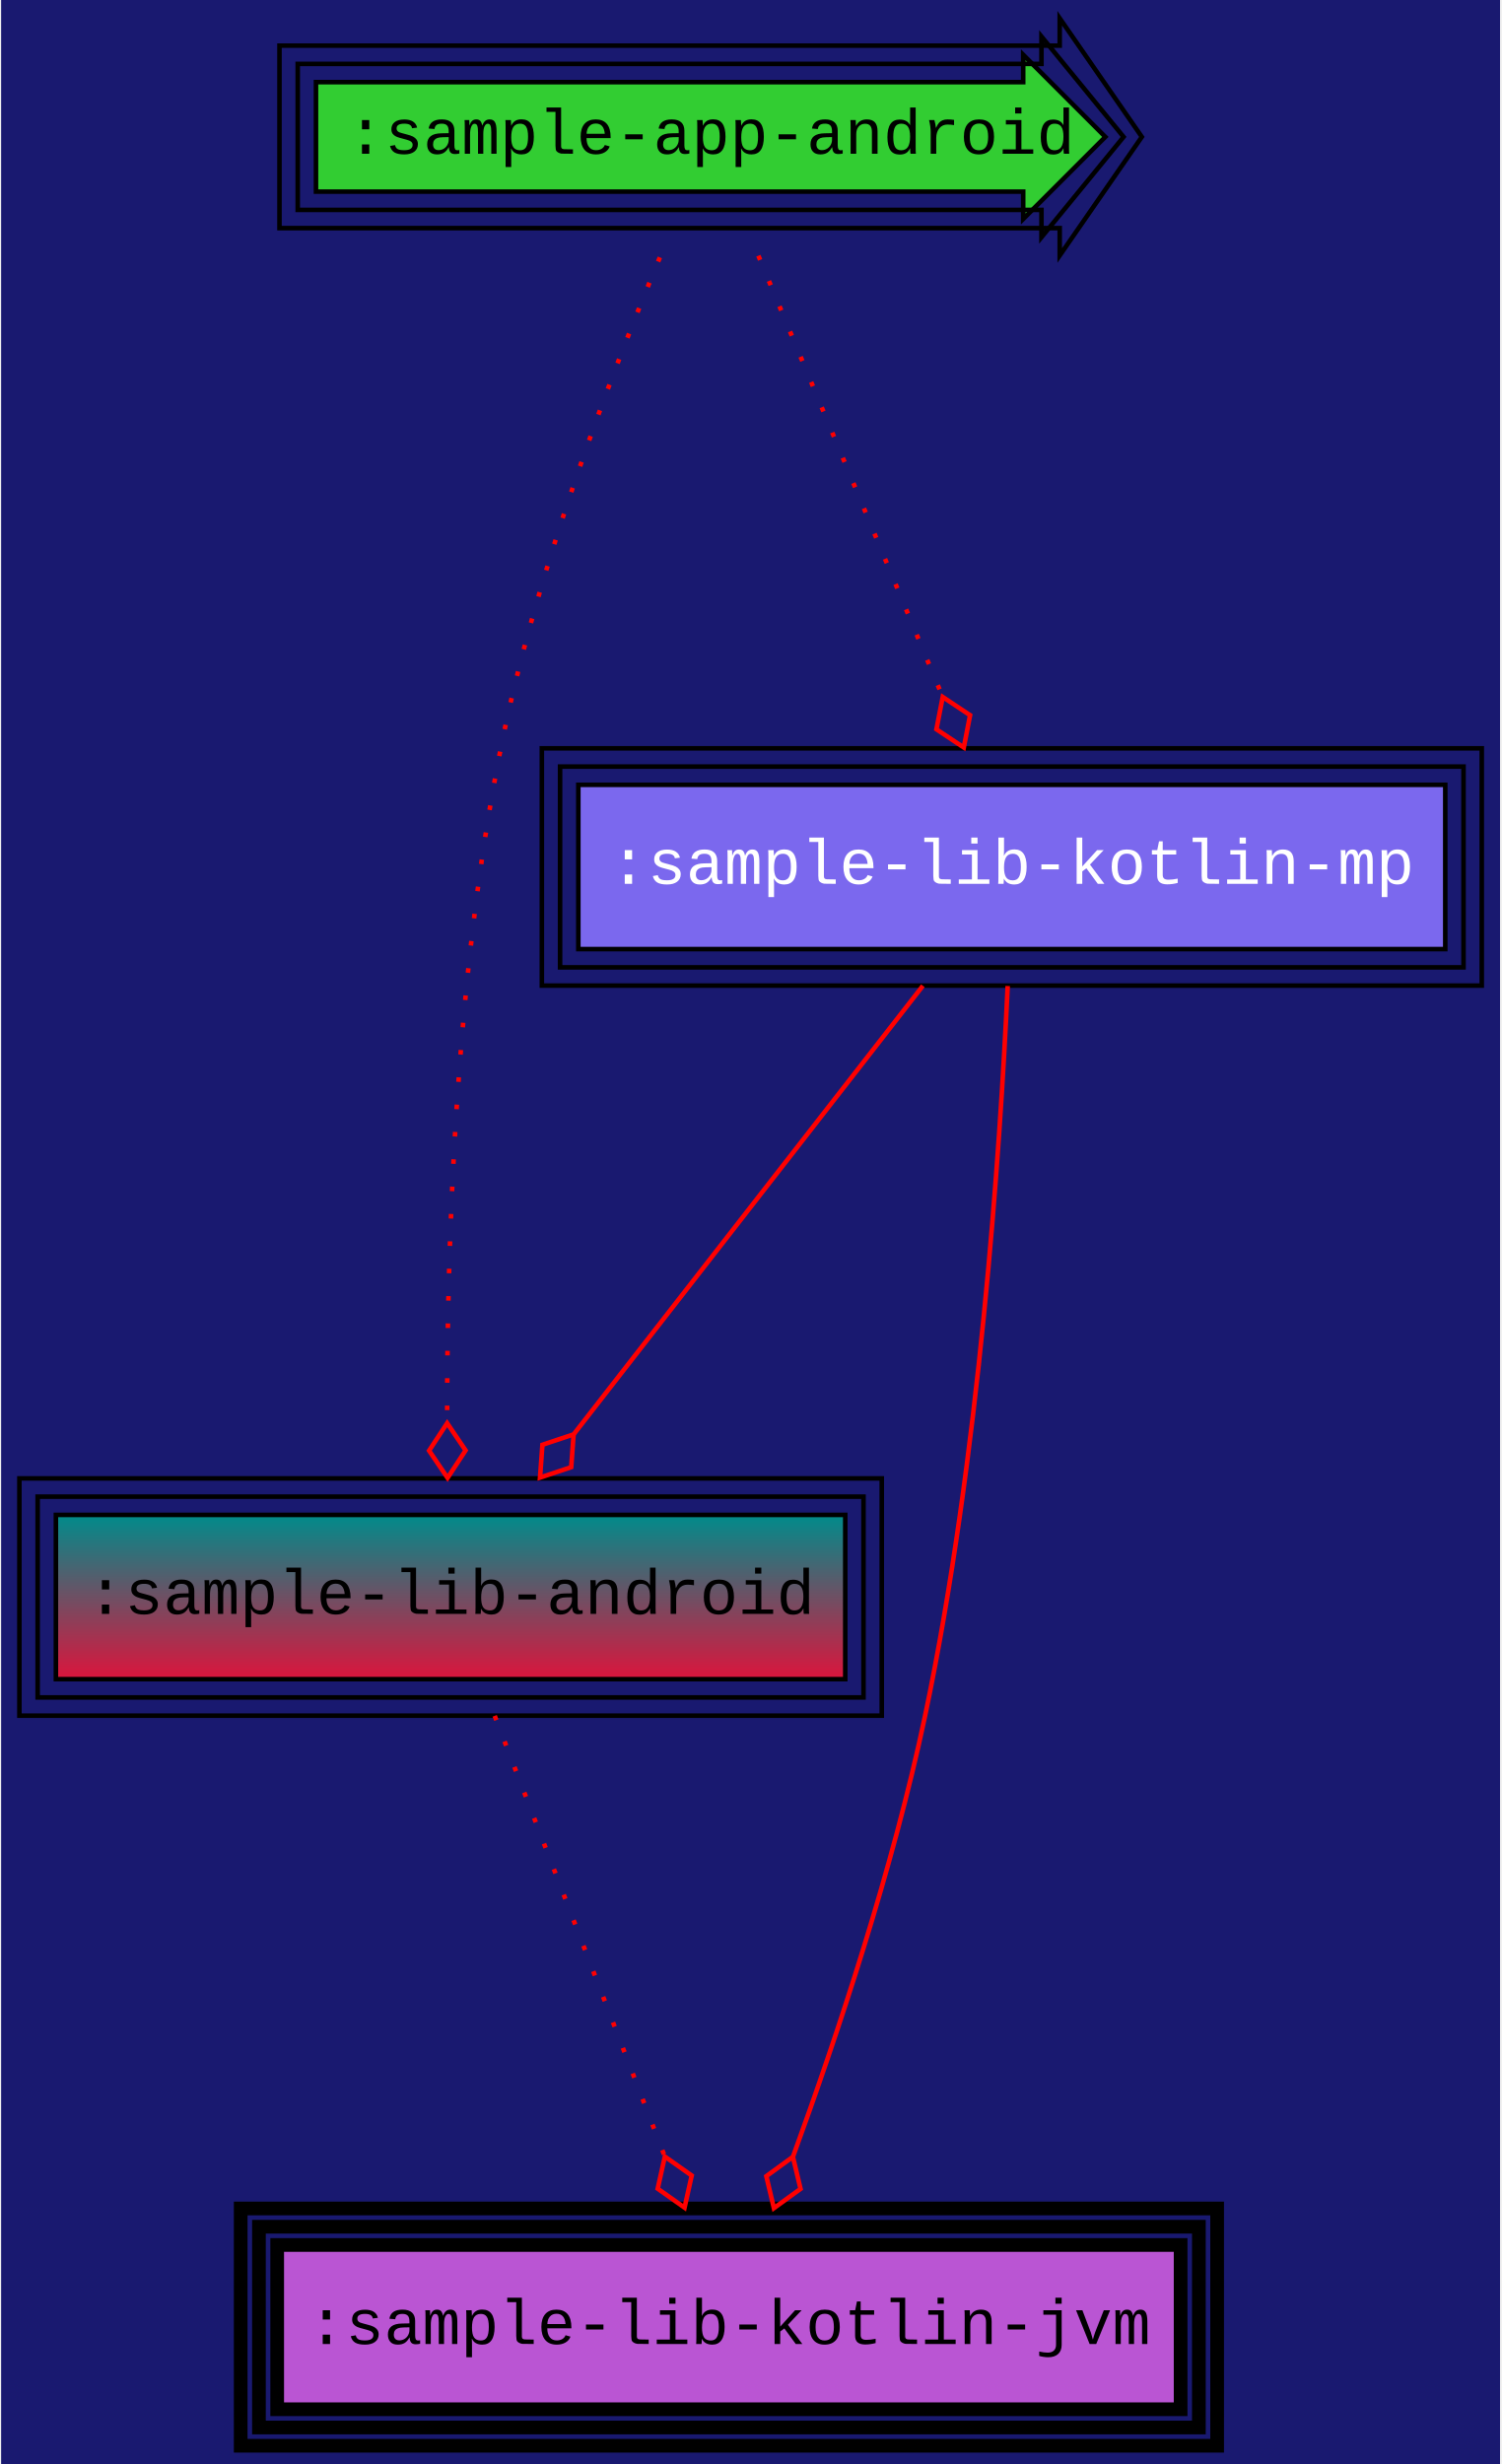
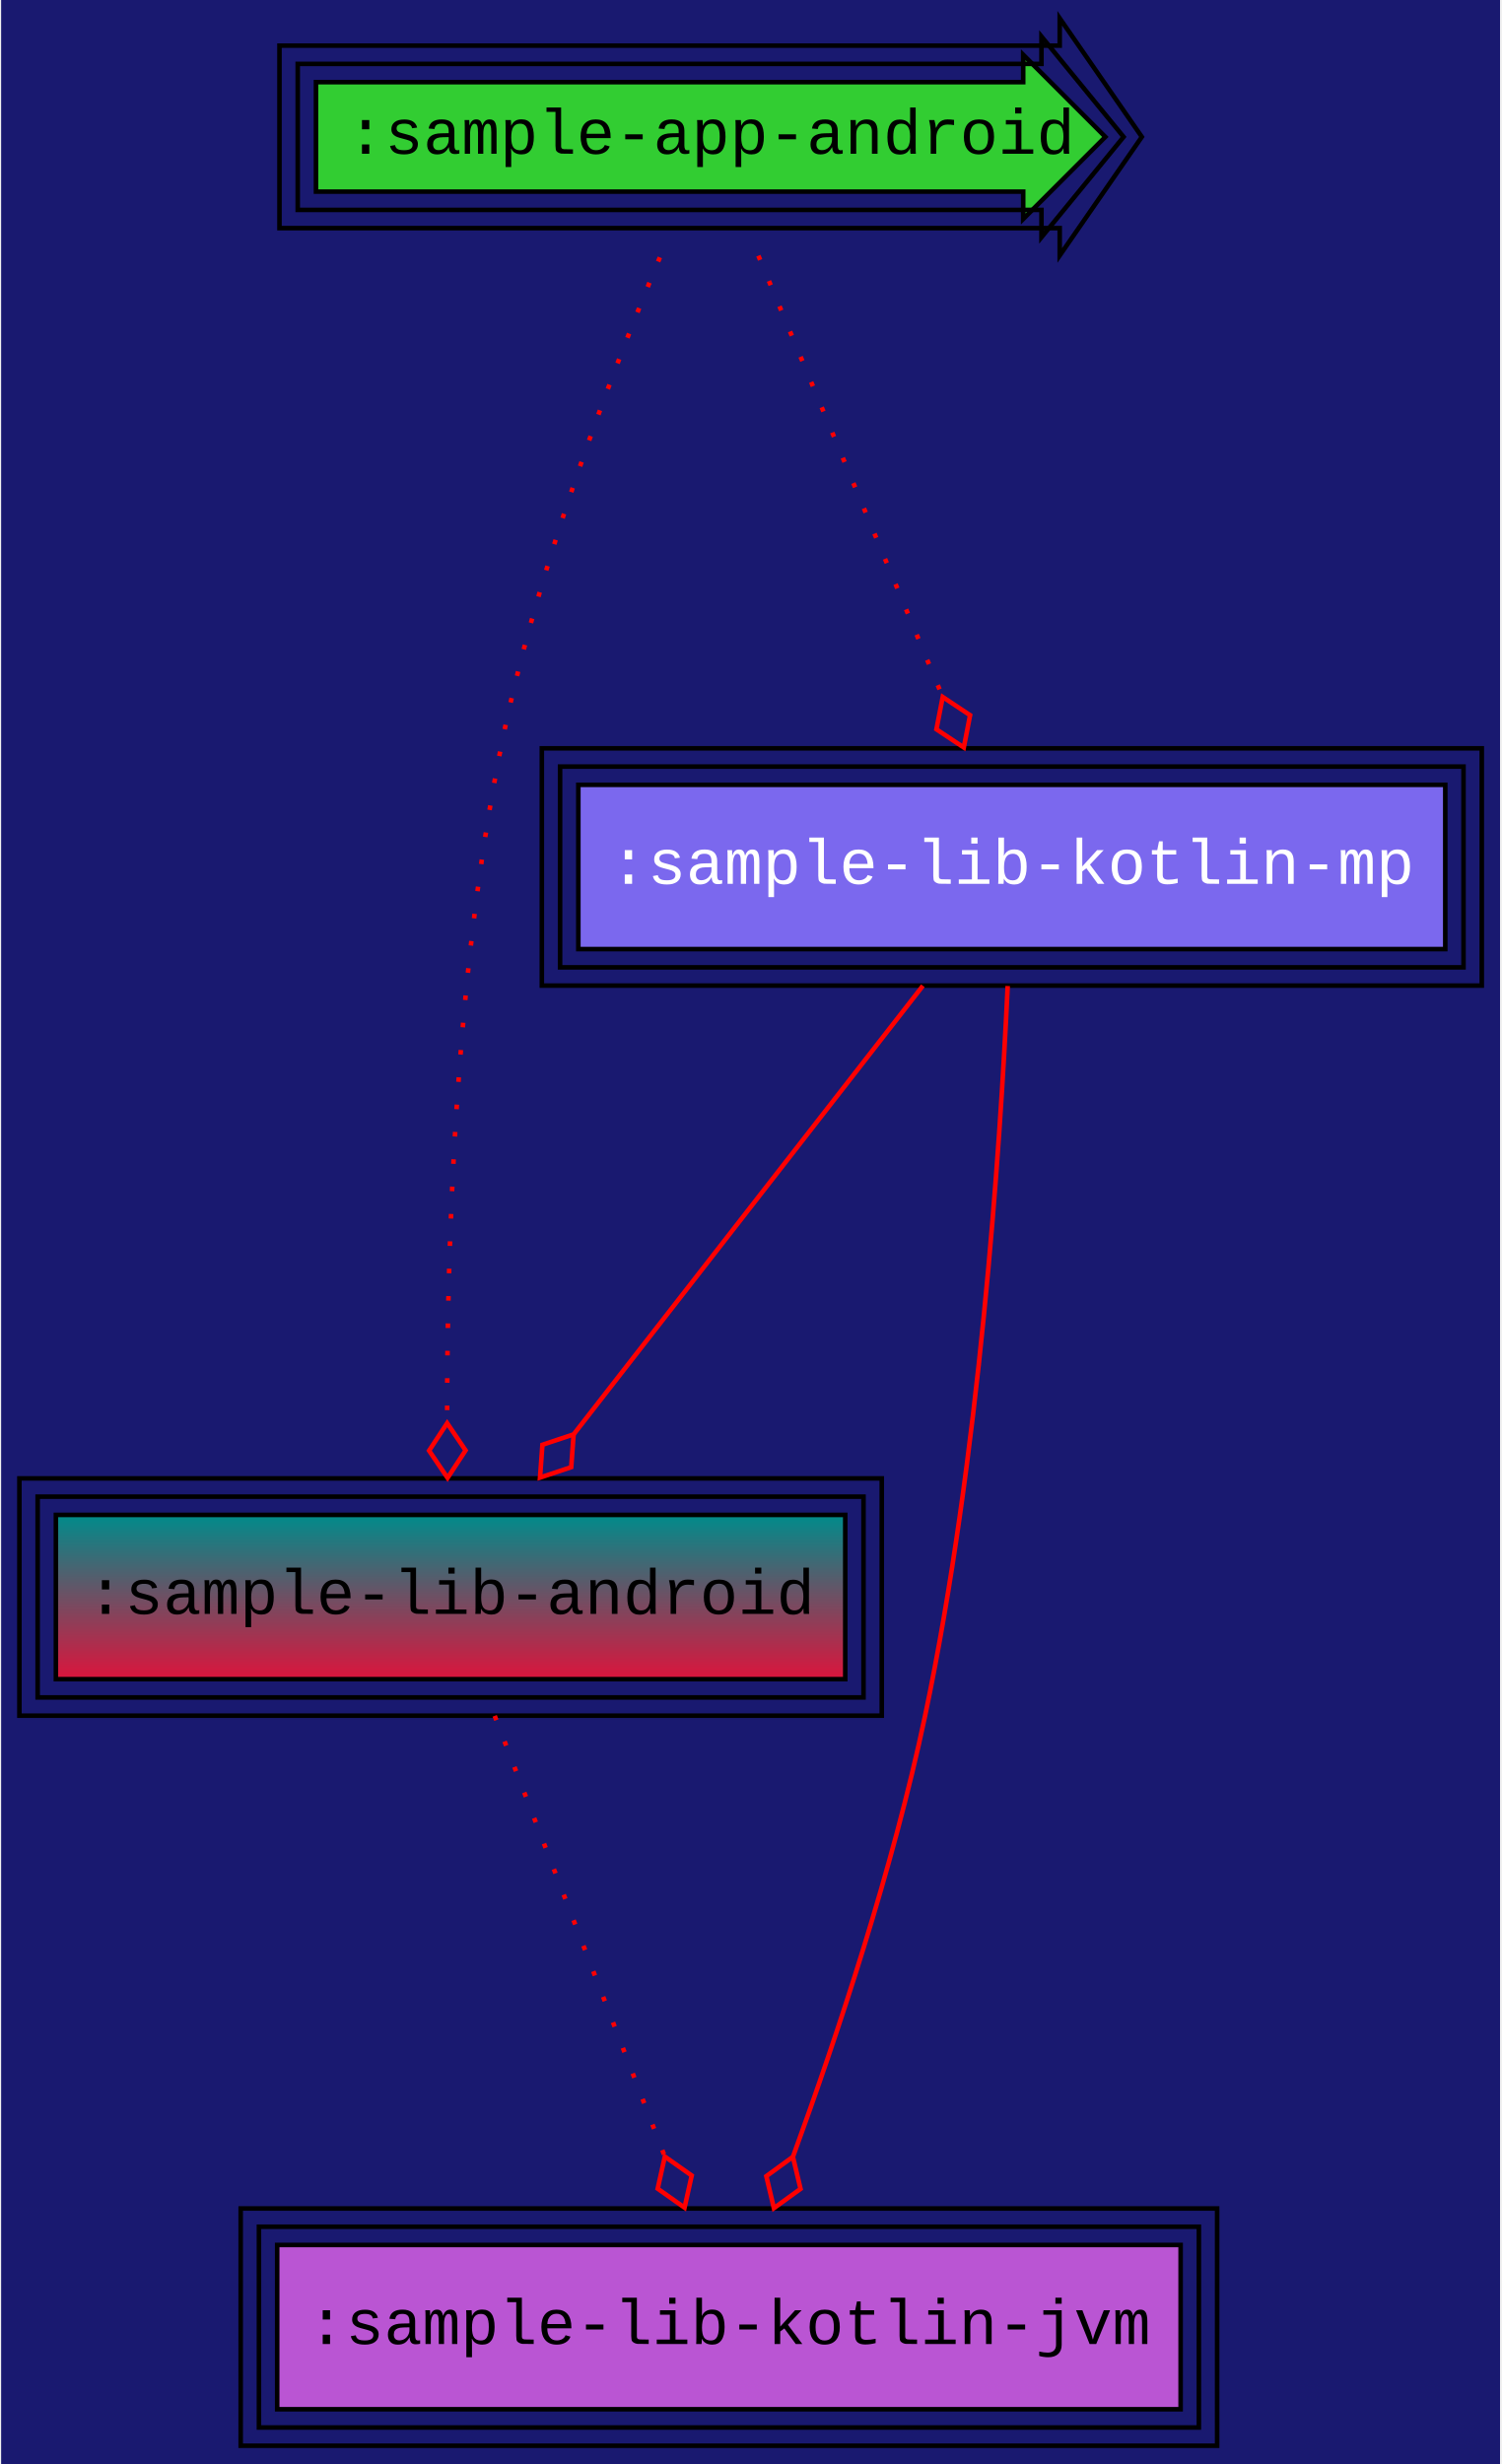
<svg xmlns="http://www.w3.org/2000/svg" width="329pt" height="540pt" viewBox="0.00 0.00 328.50 540.00">
  <g id="graph0" class="graph" transform="scale(1 1) rotate(0) translate(4 536)">
    <polygon fill="MidnightBlue" stroke="transparent" points="-4,4 -4,-536 324.5,-536 324.5,4 -4,4" />
    <g id="node1" class="node">
      <polygon fill="limegreen" stroke="black" points="220,-518 65,-518 65,-494 220,-494 220,-488 238,-506 220,-524 220,-518" />
      <polygon fill="none" stroke="black" points="224,-522 61,-522 61,-490 224,-490 224,-484 242,-506 224,-528 224,-522" />
      <polygon fill="none" stroke="black" points="228,-526 57,-526 57,-486 228,-486 228,-480 246,-506 228,-532 228,-526" />
      <text text-anchor="middle" x="151.5" y="-502.3" font-family="Courier New" font-size="14.00">:sample-app-android</text>
    </g>
    <g id="node2" class="node">
      <defs>
        <linearGradient id="l_0" gradientUnits="userSpaceOnUse" x1="94.5" y1="-168" x2="94.5" y2="-204">
          <stop offset="0" style="stop-color:crimson;stop-opacity:1.;" />
          <stop offset="1" style="stop-color:#008b8b;stop-opacity:1.;" />
        </linearGradient>
      </defs>
      <polygon fill="url(#l_0)" stroke="black" points="181,-204 8,-204 8,-168 181,-168 181,-204" />
      <polygon fill="none" stroke="black" points="185,-208 4,-208 4,-164 185,-164 185,-208" />
      <polygon fill="none" stroke="black" points="189,-212 0,-212 0,-160 189,-160 189,-212" />
      <text text-anchor="middle" x="94.5" y="-182.3" font-family="Courier New" font-size="14.00">:sample-lib-android</text>
    </g>
    <g id="edge1" class="edge">
      <path fill="none" stroke="red" stroke-dasharray="1,5" d="M140.37,-479.59C129.39,-453.24 113.17,-410.58 105.5,-372 95.49,-321.61 93.68,-262.11 93.75,-224.46" />
      <polygon fill="none" stroke="red" points="93.75,-224.11 89.79,-218.08 93.84,-212.11 97.79,-218.14 93.75,-224.11" />
    </g>
    <g id="node4" class="node">
      <polygon fill="mediumslateblue" stroke="black" points="312.5,-364 122.5,-364 122.5,-328 312.5,-328 312.5,-364" />
      <polygon fill="none" stroke="black" points="316.5,-368 118.5,-368 118.5,-324 316.5,-324 316.5,-368" />
      <polygon fill="none" stroke="black" points="320.5,-372 114.5,-372 114.5,-320 320.5,-320 320.5,-372" />
      <text text-anchor="middle" x="217.5" y="-342.3" font-family="Courier New" font-size="14.00" fill="white">:sample-lib-kotlin-mp</text>
    </g>
    <g id="edge2" class="edge">
      <path fill="none" stroke="red" stroke-dasharray="1,5" d="M161.96,-479.96C172.84,-453.92 189.97,-412.9 202.34,-383.3" />
      <polygon fill="none" stroke="red" points="202.36,-383.25 200.98,-376.17 206.98,-372.18 208.36,-379.26 202.36,-383.25" />
    </g>
    <g id="node3" class="node">
-       <polygon fill="mediumorchid" stroke="black" stroke-width="3" points="254.5,-44 56.5,-44 56.5,-8 254.5,-8 254.5,-44" />
-       <polygon fill="none" stroke="black" stroke-width="3" points="258.5,-48 52.5,-48 52.5,-4 258.5,-4 258.5,-48" />
-       <polygon fill="none" stroke="black" stroke-width="3" points="262.5,-52 48.5,-52 48.5,0 262.5,0 262.5,-52" />
+       <polygon fill="mediumorchid" stroke="black" points="254.5,-44 56.5,-44 56.5,-8 254.5,-8 254.5,-44" />
+       <polygon fill="none" stroke="black" points="258.5,-48 52.5,-48 52.5,-4 258.5,-4 258.5,-48" />
+       <polygon fill="none" stroke="black" points="262.5,-52 48.5,-52 48.5,0 262.5,0 262.5,-52" />
      <text text-anchor="middle" x="155.5" y="-22.3" font-family="Courier New" font-size="14.00">:sample-lib-kotlin-jvm</text>
    </g>
    <g id="edge3" class="edge">
      <path fill="none" stroke="red" stroke-dasharray="1,5" d="M104.17,-159.96C114.18,-134.04 129.92,-93.26 141.33,-63.69" />
      <polygon fill="none" stroke="red" points="141.46,-63.37 139.89,-56.34 145.78,-52.18 147.35,-59.22 141.46,-63.37" />
    </g>
    <g id="edge4" class="edge">
      <path fill="none" stroke="red" d="M198.01,-319.96C177.38,-293.46 144.66,-251.44 121.54,-221.74" />
      <polygon fill="none" stroke="red" points="121.47,-221.65 114.63,-219.37 114.1,-212.18 120.94,-214.46 121.47,-221.65" />
    </g>
    <g id="edge5" class="edge">
      <path fill="none" stroke="red" d="M216.6,-319.91C214.93,-284.09 210.37,-216.4 198.5,-160 191.48,-126.64 179.21,-89.84 169.57,-63.42" />
      <polygon fill="none" stroke="red" points="169.53,-63.32 163.7,-59.08 165.36,-52.07 171.2,-56.3 169.53,-63.32" />
    </g>
  </g>
</svg>
